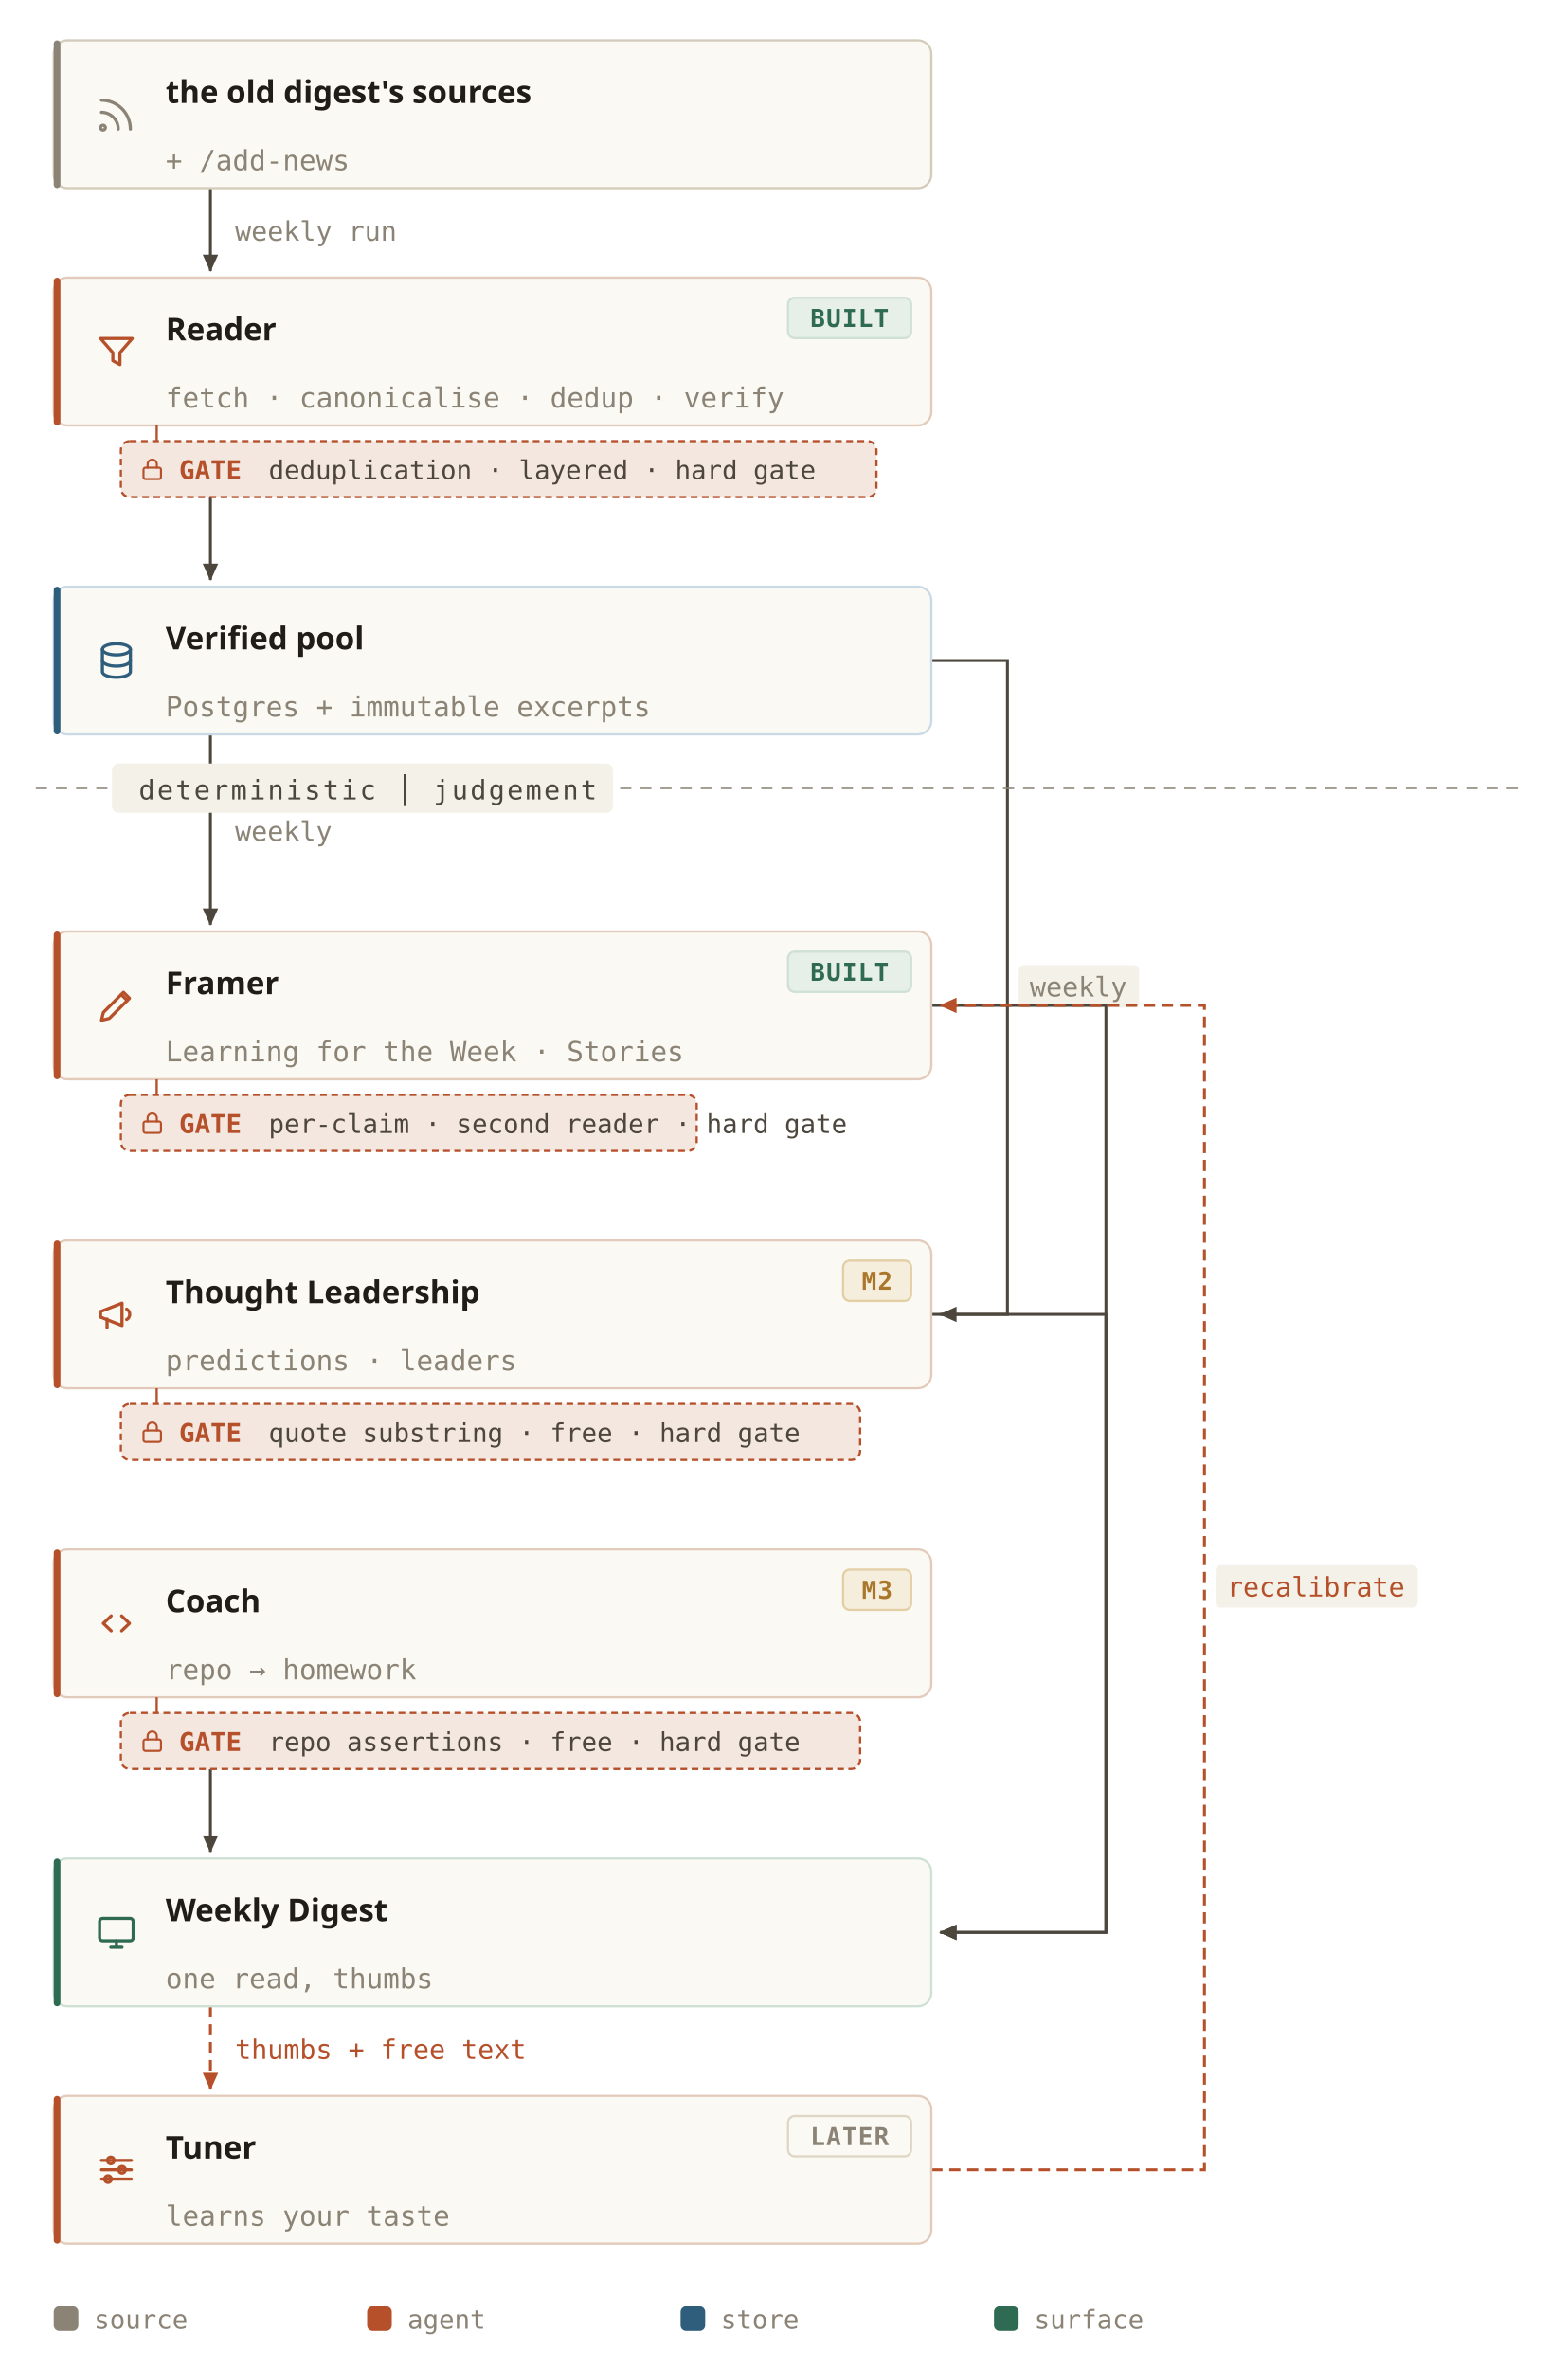
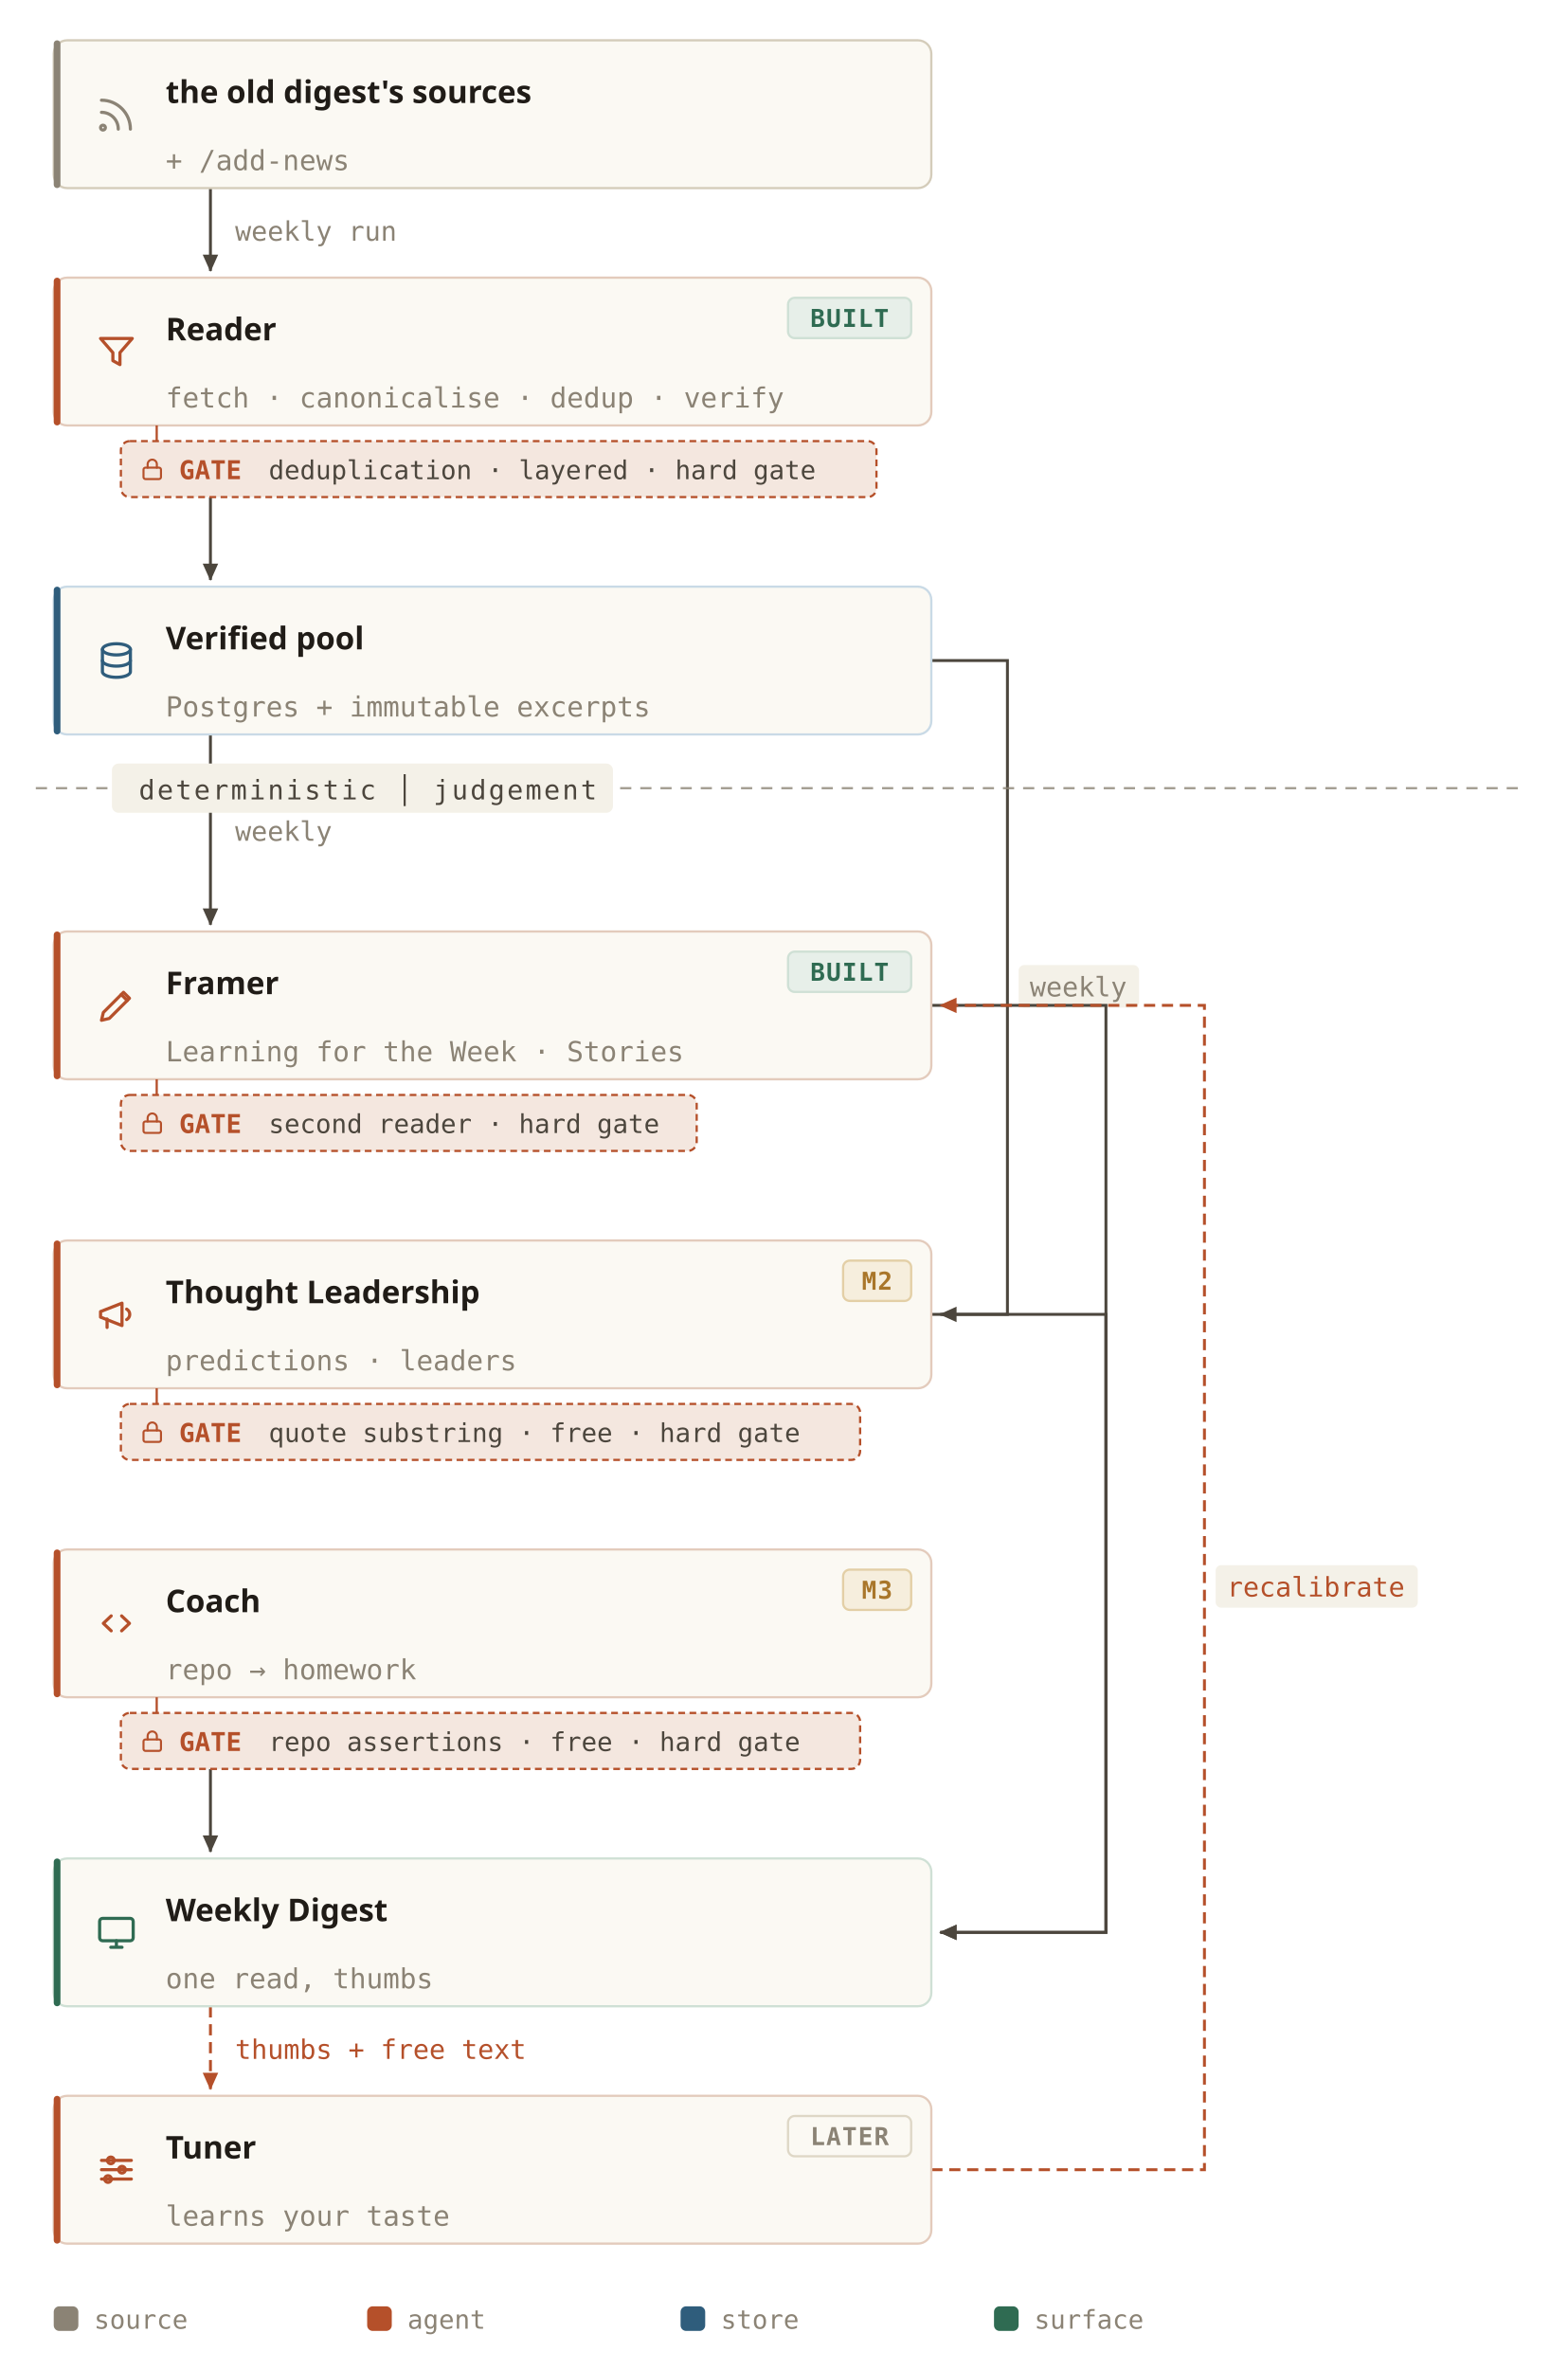
<svg data-dc-tpl="222" viewBox="0 0 700 1058" role="img" aria-label="The reader should see, in one glance: where money is spent, where the gates sit, and that the reader-facing surface is the end of a line rather than the middle of a web." style="width: 100%; height: auto; display: block;">
  <defs data-dc-tpl="223">
    <marker data-dc-tpl="224" id="fs-ar" viewBox="0 0 10 10" refX="8.5" refY="5" markerWidth="7" markerHeight="7" orient="auto-start-reverse">
      <path data-dc-tpl="225" d="M0.5 1.2L9 5 0.5 8.8z" fill="#4C463D" />
    </marker>
    <marker data-dc-tpl="226" id="fs-ar-fb" viewBox="0 0 10 10" refX="8.5" refY="5" markerWidth="7" markerHeight="7" orient="auto-start-reverse">
      <path data-dc-tpl="227" d="M0.5 1.2L9 5 0.5 8.8z" fill="#B5502A" />
    </marker>
    <marker data-dc-tpl="228" id="fs-ar-em" viewBox="0 0 10 10" refX="8.5" refY="5" markerWidth="7.5" markerHeight="7.5" orient="auto-start-reverse">
      <path data-dc-tpl="229" d="M0.5 1.2L9 5 0.5 8.8z" fill="#B5502A" />
    </marker>
  </defs>
  <path data-dc-tpl="230" d="M94 84 L94 121" stroke="#4C463D" stroke-width="1.3" fill="none" marker-end="url(#fs-ar)" />
  <text data-dc-tpl="231" x="105" y="107.5" text-anchor="start" font-family="'IBM Plex Mono',monospace" font-size="12" fill="#8B8375">weekly run</text>
  <path data-dc-tpl="232" d="M94 222 L94 259" stroke="#4C463D" stroke-width="1.3" fill="none" marker-end="url(#fs-ar)" />
  <path data-dc-tpl="233" d="M94 328 L94 413" stroke="#4C463D" stroke-width="1.3" fill="none" marker-end="url(#fs-ar)" />
  <text data-dc-tpl="234" x="105" y="375.5" text-anchor="start" font-family="'IBM Plex Mono',monospace" font-size="12" fill="#8B8375">weekly</text>
  <path data-dc-tpl="235" d="M416 295 H450 V587 H420" stroke="#4C463D" stroke-width="1.3" fill="none" marker-end="url(#fs-ar)" />
  <rect data-dc-tpl="236" x="455" y="431" width="53.8" height="19" rx="2.5" fill="#F4F1E8" />
  <text data-dc-tpl="237" x="460" y="445" text-anchor="start" font-family="'IBM Plex Mono',monospace" font-size="12" fill="#8B8375">weekly</text>
  <path data-dc-tpl="238" d="M416 449 H494 V863 H420" stroke="#4C463D" stroke-width="1.3" fill="none" marker-end="url(#fs-ar)" />
  <path data-dc-tpl="239" d="M416 587 H494 V863 H420" stroke="#4C463D" stroke-width="1.3" fill="none" marker-end="url(#fs-ar)" />
  <path data-dc-tpl="240" d="M94 790 L94 827" stroke="#4C463D" stroke-width="1.3" fill="none" marker-end="url(#fs-ar)" />
  <path data-dc-tpl="241" d="M94 896 L94 933" stroke="#B5502A" stroke-width="1.3" stroke-dasharray="5 3" fill="none" marker-end="url(#fs-ar-fb)" />
  <text data-dc-tpl="242" x="105" y="919.5" text-anchor="start" font-family="'IBM Plex Mono',monospace" font-size="12" fill="#B5502A">thumbs + free text</text>
  <path data-dc-tpl="243" d="M416 969 H538 V449 H420" stroke="#B5502A" stroke-width="1.3" stroke-dasharray="5 3" fill="none" marker-end="url(#fs-ar-fb)" />
  <rect data-dc-tpl="244" x="543" y="699" width="90.3" height="19" rx="2.5" fill="#F4F1E8" />
  <text data-dc-tpl="245" x="548" y="713" text-anchor="start" font-family="'IBM Plex Mono',monospace" font-size="12" fill="#B5502A">recalibrate</text>
  <rect data-dc-tpl="246" x="24" y="18" width="392" height="66" rx="6" fill="#FBF9F3" stroke="#D4CCBA" stroke-width="1" />
  <rect data-dc-tpl="247" x="24" y="18" width="3" height="66" rx="1.5" fill="#8B8375" />
  <g data-dc-tpl="248" transform="translate(42.0 41.0) scale(0.833)" fill="none" stroke="#8B8375" stroke-width="1.7" stroke-linecap="round" stroke-linejoin="round">
    <path data-dc-tpl="249" d="M4 11a9 9 0 0 1 9 9" />
    <path data-dc-tpl="250" d="M4 4.5a15.5 15.5 0 0 1 15.5 15.5" />
    <circle data-dc-tpl="251" cx="4.8" cy="19.2" r="1.3" />
  </g>
  <text data-dc-tpl="252" x="74" y="46" font-family="'Public Sans',sans-serif" font-size="14" font-weight="600" fill="#201C17">the old digest's sources</text>
  <text data-dc-tpl="253" x="74" y="76" font-family="'IBM Plex Mono',monospace" font-size="12.4" fill="#8B8375">+ /add-news</text>
  <rect data-dc-tpl="254" x="24" y="124" width="392" height="66" rx="6" fill="#FBF9F3" stroke="#E3CBBC" stroke-width="1" />
  <rect data-dc-tpl="255" x="24" y="124" width="3" height="66" rx="1.5" fill="#B5502A" />
  <g data-dc-tpl="256" transform="translate(42.0 147.0) scale(0.833)" fill="none" stroke="#B5502A" stroke-width="1.7" stroke-linecap="round" stroke-linejoin="round">
    <path data-dc-tpl="257" d="M3.5 5h17l-6.6 7.6V19l-3.8-2.1v-4.3z" />
  </g>
  <rect data-dc-tpl="258" x="352" y="133" width="55" height="18" rx="3" fill="#E7EFE9" stroke="#CFE0D5" />
  <text data-dc-tpl="259" x="379.5" y="146" text-anchor="middle" font-family="'IBM Plex Mono',monospace" font-size="11" font-weight="600" letter-spacing="0.5" fill="#2F6B52">BUILT</text>
  <text data-dc-tpl="260" x="74" y="152" font-family="'Public Sans',sans-serif" font-size="14" font-weight="600" fill="#201C17">Reader</text>
  <text data-dc-tpl="261" x="74" y="182" font-family="'IBM Plex Mono',monospace" font-size="12.4" fill="#8B8375">fetch · canonicalise · dedup · verify</text>
  <path data-dc-tpl="262" d="M70 190 L70 197" stroke="#B5502A" stroke-width="1" />
  <rect data-dc-tpl="263" x="54" y="197" width="337.5" height="25" rx="4" fill="#F4E7DF" stroke="#B5502A" stroke-width="1" stroke-dasharray="3 2" />
  <g data-dc-tpl="264" transform="translate(61.5 203.0) scale(0.542)" fill="none" stroke="#B5502A" stroke-width="1.7" stroke-linecap="round" stroke-linejoin="round">
    <rect data-dc-tpl="265" x="4.8" y="10.8" width="14.4" height="9.4" rx="1.6" />
    <path data-dc-tpl="266" d="M8.2 10.8V8a3.8 3.8 0 0 1 7.6 0v2.8" />
  </g>
  <text data-dc-tpl="267" x="80" y="214" font-family="'IBM Plex Mono',monospace" font-size="11.6" font-weight="600" fill="#B5502A">GATE</text>
  <text data-dc-tpl="268" x="120" y="214" font-family="'IBM Plex Mono',monospace" font-size="11.6" fill="#4C463D">deduplication · layered · hard gate</text>
  <rect data-dc-tpl="269" x="24" y="262" width="392" height="66" rx="6" fill="#FBF9F3" stroke="#C9DAE6" stroke-width="1" />
  <rect data-dc-tpl="270" x="24" y="262" width="3" height="66" rx="1.5" fill="#2F5D7C" />
  <g data-dc-tpl="271" transform="translate(42.0 285.0) scale(0.833)" fill="none" stroke="#2F5D7C" stroke-width="1.7" stroke-linecap="round" stroke-linejoin="round">
    <ellipse data-dc-tpl="272" cx="12" cy="6" rx="7.5" ry="3" />
    <path data-dc-tpl="273" d="M4.5 6v12c0 1.7 3.4 3 7.5 3s7.5-1.3 7.5-3V6" />
    <path data-dc-tpl="274" d="M4.5 12c0 1.7 3.4 3 7.5 3s7.5-1.3 7.5-3" />
  </g>
  <text data-dc-tpl="275" x="74" y="290" font-family="'Public Sans',sans-serif" font-size="14" font-weight="600" fill="#201C17">Verified pool</text>
  <text data-dc-tpl="276" x="74" y="320" font-family="'IBM Plex Mono',monospace" font-size="12.4" fill="#8B8375">Postgres + immutable excerpts</text>
  <path data-dc-tpl="277" d="M16 352 L680 352" stroke="#8B8375" stroke-width="1" stroke-dasharray="5 4" stroke-opacity=".8" />
  <rect data-dc-tpl="278" x="50" y="341" width="223.8" height="22" rx="3" fill="#F4F1E8" />
  <text data-dc-tpl="279" x="62" y="357" font-family="'IBM Plex Mono',monospace" font-size="12" letter-spacing="1" fill="#4C463D">deterministic  │  judgement</text>
  <rect data-dc-tpl="280" x="24" y="416" width="392" height="66" rx="6" fill="#FBF9F3" stroke="#E3CBBC" stroke-width="1" />
  <rect data-dc-tpl="281" x="24" y="416" width="3" height="66" rx="1.5" fill="#B5502A" />
  <g data-dc-tpl="282" transform="translate(42.0 439.0) scale(0.833)" fill="none" stroke="#B5502A" stroke-width="1.7" stroke-linecap="round" stroke-linejoin="round">
    <path data-dc-tpl="283" d="M4 20l4.2-1L19 8.2 15.8 5 5 15.8z" />
    <path data-dc-tpl="284" d="M14.6 6.2l3.2 3.2" />
  </g>
  <rect data-dc-tpl="285" x="352" y="425" width="55" height="18" rx="3" fill="#E7EFE9" stroke="#CFE0D5" />
  <text data-dc-tpl="286" x="379.5" y="438" text-anchor="middle" font-family="'IBM Plex Mono',monospace" font-size="11" font-weight="600" letter-spacing="0.5" fill="#2F6B52">BUILT</text>
  <text data-dc-tpl="287" x="74" y="444" font-family="'Public Sans',sans-serif" font-size="14" font-weight="600" fill="#201C17">Framer</text>
  <text data-dc-tpl="288" x="74" y="474" font-family="'IBM Plex Mono',monospace" font-size="12.4" fill="#8B8375">Learning for the Week · Stories</text>
  <path data-dc-tpl="289" d="M70 482 L70 489" stroke="#B5502A" stroke-width="1" />
  <rect data-dc-tpl="290" x="54" y="489" width="257.2" height="25" rx="4" fill="#F4E7DF" stroke="#B5502A" stroke-width="1" stroke-dasharray="3 2" />
  <g data-dc-tpl="291" transform="translate(61.5 495.0) scale(0.542)" fill="none" stroke="#B5502A" stroke-width="1.7" stroke-linecap="round" stroke-linejoin="round">
    <rect data-dc-tpl="292" x="4.8" y="10.8" width="14.4" height="9.4" rx="1.6" />
    <path data-dc-tpl="293" d="M8.2 10.8V8a3.8 3.8 0 0 1 7.6 0v2.8" />
  </g>
  <text data-dc-tpl="294" x="80" y="506" font-family="'IBM Plex Mono',monospace" font-size="11.6" font-weight="600" fill="#B5502A">GATE</text>
-   <text data-dc-tpl="295" x="120" y="506" font-family="'IBM Plex Mono',monospace" font-size="11.6" fill="#4C463D">per-claim · second reader · hard gate</text>
+   <text data-dc-tpl="295" x="120" y="506" font-family="'IBM Plex Mono',monospace" font-size="11.6" fill="#4C463D">second reader · hard gate</text>
  <rect data-dc-tpl="296" x="24" y="554" width="392" height="66" rx="6" fill="#FBF9F3" stroke="#E3CBBC" stroke-width="1" />
  <rect data-dc-tpl="297" x="24" y="554" width="3" height="66" rx="1.5" fill="#B5502A" />
  <g data-dc-tpl="298" transform="translate(42.0 577.0) scale(0.833)" fill="none" stroke="#B5502A" stroke-width="1.7" stroke-linecap="round" stroke-linejoin="round">
    <path data-dc-tpl="299" d="M3.5 10.5v3l11.5 4.5V6z" />
    <path data-dc-tpl="300" d="M17.5 9.2a3.2 3.2 0 0 1 0 5.6" />
    <path data-dc-tpl="301" d="M7 14.5V19" />
  </g>
  <rect data-dc-tpl="302" x="376.6" y="563" width="30.4" height="18" rx="3" fill="#F6EEDD" stroke="#E3CFA6" />
  <text data-dc-tpl="303" x="391.8" y="576" text-anchor="middle" font-family="'IBM Plex Mono',monospace" font-size="11" font-weight="600" letter-spacing="0.5" fill="#A9762A">M2</text>
  <text data-dc-tpl="304" x="74" y="582" font-family="'Public Sans',sans-serif" font-size="14" font-weight="600" fill="#201C17">Thought Leadership</text>
  <text data-dc-tpl="305" x="74" y="612" font-family="'IBM Plex Mono',monospace" font-size="12.4" fill="#8B8375">predictions · leaders</text>
  <path data-dc-tpl="306" d="M70 620 L70 627" stroke="#B5502A" stroke-width="1" />
  <rect data-dc-tpl="307" x="54" y="627" width="330.2" height="25" rx="4" fill="#F4E7DF" stroke="#B5502A" stroke-width="1" stroke-dasharray="3 2" />
  <g data-dc-tpl="308" transform="translate(61.5 633.0) scale(0.542)" fill="none" stroke="#B5502A" stroke-width="1.7" stroke-linecap="round" stroke-linejoin="round">
    <rect data-dc-tpl="309" x="4.8" y="10.8" width="14.4" height="9.4" rx="1.6" />
    <path data-dc-tpl="310" d="M8.2 10.8V8a3.8 3.8 0 0 1 7.6 0v2.8" />
  </g>
  <text data-dc-tpl="311" x="80" y="644" font-family="'IBM Plex Mono',monospace" font-size="11.6" font-weight="600" fill="#B5502A">GATE</text>
  <text data-dc-tpl="312" x="120" y="644" font-family="'IBM Plex Mono',monospace" font-size="11.6" fill="#4C463D">quote substring · free · hard gate</text>
  <rect data-dc-tpl="313" x="24" y="692" width="392" height="66" rx="6" fill="#FBF9F3" stroke="#E3CBBC" stroke-width="1" />
  <rect data-dc-tpl="314" x="24" y="692" width="3" height="66" rx="1.5" fill="#B5502A" />
  <g data-dc-tpl="315" transform="translate(42.0 715.0) scale(0.833)" fill="none" stroke="#B5502A" stroke-width="1.7" stroke-linecap="round" stroke-linejoin="round">
    <path data-dc-tpl="316" d="M9.2 8L5 12l4.2 4" />
    <path data-dc-tpl="317" d="M14.8 8L19 12l-4.2 4" />
  </g>
  <rect data-dc-tpl="318" x="376.6" y="701" width="30.4" height="18" rx="3" fill="#F6EEDD" stroke="#E3CFA6" />
  <text data-dc-tpl="319" x="391.8" y="714" text-anchor="middle" font-family="'IBM Plex Mono',monospace" font-size="11" font-weight="600" letter-spacing="0.5" fill="#A9762A">M3</text>
  <text data-dc-tpl="320" x="74" y="720" font-family="'Public Sans',sans-serif" font-size="14" font-weight="600" fill="#201C17">Coach</text>
  <text data-dc-tpl="321" x="74" y="750" font-family="'IBM Plex Mono',monospace" font-size="12.4" fill="#8B8375">repo → homework</text>
  <path data-dc-tpl="322" d="M70 758 L70 765" stroke="#B5502A" stroke-width="1" />
  <rect data-dc-tpl="323" x="54" y="765" width="330.2" height="25" rx="4" fill="#F4E7DF" stroke="#B5502A" stroke-width="1" stroke-dasharray="3 2" />
  <g data-dc-tpl="324" transform="translate(61.5 771.0) scale(0.542)" fill="none" stroke="#B5502A" stroke-width="1.7" stroke-linecap="round" stroke-linejoin="round">
    <rect data-dc-tpl="325" x="4.8" y="10.8" width="14.4" height="9.4" rx="1.6" />
    <path data-dc-tpl="326" d="M8.2 10.8V8a3.8 3.8 0 0 1 7.6 0v2.8" />
  </g>
  <text data-dc-tpl="327" x="80" y="782" font-family="'IBM Plex Mono',monospace" font-size="11.6" font-weight="600" fill="#B5502A">GATE</text>
  <text data-dc-tpl="328" x="120" y="782" font-family="'IBM Plex Mono',monospace" font-size="11.6" fill="#4C463D">repo assertions · free · hard gate</text>
  <rect data-dc-tpl="329" x="24" y="830" width="392" height="66" rx="6" fill="#FBF9F3" stroke="#CFE0D5" stroke-width="1" />
  <rect data-dc-tpl="330" x="24" y="830" width="3" height="66" rx="1.5" fill="#2F6B52" />
  <g data-dc-tpl="331" transform="translate(42.0 853.0) scale(0.833)" fill="none" stroke="#2F6B52" stroke-width="1.7" stroke-linecap="round" stroke-linejoin="round">
    <rect data-dc-tpl="332" x="3" y="4.5" width="18" height="12" rx="1.6" />
    <path data-dc-tpl="333" d="M9 20h6M12 16.5V20" />
  </g>
  <text data-dc-tpl="334" x="74" y="858" font-family="'Public Sans',sans-serif" font-size="14" font-weight="600" fill="#201C17">Weekly Digest</text>
  <text data-dc-tpl="335" x="74" y="888" font-family="'IBM Plex Mono',monospace" font-size="12.4" fill="#8B8375">one read, thumbs</text>
  <rect data-dc-tpl="336" x="24" y="936" width="392" height="66" rx="6" fill="#FBF9F3" stroke="#E3CBBC" stroke-width="1" />
  <rect data-dc-tpl="337" x="24" y="936" width="3" height="66" rx="1.5" fill="#B5502A" />
  <g data-dc-tpl="338" transform="translate(42.0 959.0) scale(0.833)" fill="none" stroke="#B5502A" stroke-width="1.7" stroke-linecap="round" stroke-linejoin="round">
    <path data-dc-tpl="339" d="M4 7h16M4 12h16M4 17h16" />
    <circle data-dc-tpl="340" cx="9" cy="7" r="1.8" />
    <circle data-dc-tpl="341" cx="15" cy="12" r="1.8" />
    <circle data-dc-tpl="342" cx="7.5" cy="17" r="1.8" />
  </g>
  <rect data-dc-tpl="343" x="352" y="945" width="55" height="18" rx="3" fill="transparent" stroke="#DED7C6" />
  <text data-dc-tpl="344" x="379.5" y="958" text-anchor="middle" font-family="'IBM Plex Mono',monospace" font-size="11" font-weight="600" letter-spacing="0.5" fill="#8B8375">LATER</text>
  <text data-dc-tpl="345" x="74" y="964" font-family="'Public Sans',sans-serif" font-size="14" font-weight="600" fill="#201C17">Tuner</text>
  <text data-dc-tpl="346" x="74" y="994" font-family="'IBM Plex Mono',monospace" font-size="12.4" fill="#8B8375">learns your taste</text>
  <rect data-dc-tpl="347" x="24" y="1030" width="11" height="11" rx="2.5" fill="#8B8375" />
  <text data-dc-tpl="348" x="42" y="1040" font-family="'IBM Plex Mono',monospace" font-size="11.6" fill="#8B8375">source</text>
  <rect data-dc-tpl="349" x="164" y="1030" width="11" height="11" rx="2.5" fill="#B5502A" />
  <text data-dc-tpl="350" x="182" y="1040" font-family="'IBM Plex Mono',monospace" font-size="11.6" fill="#8B8375">agent</text>
  <rect data-dc-tpl="351" x="304" y="1030" width="11" height="11" rx="2.5" fill="#2F5D7C" />
  <text data-dc-tpl="352" x="322" y="1040" font-family="'IBM Plex Mono',monospace" font-size="11.6" fill="#8B8375">store</text>
  <rect data-dc-tpl="353" x="444" y="1030" width="11" height="11" rx="2.5" fill="#2F6B52" />
  <text data-dc-tpl="354" x="462" y="1040" font-family="'IBM Plex Mono',monospace" font-size="11.6" fill="#8B8375">surface</text>
</svg>
